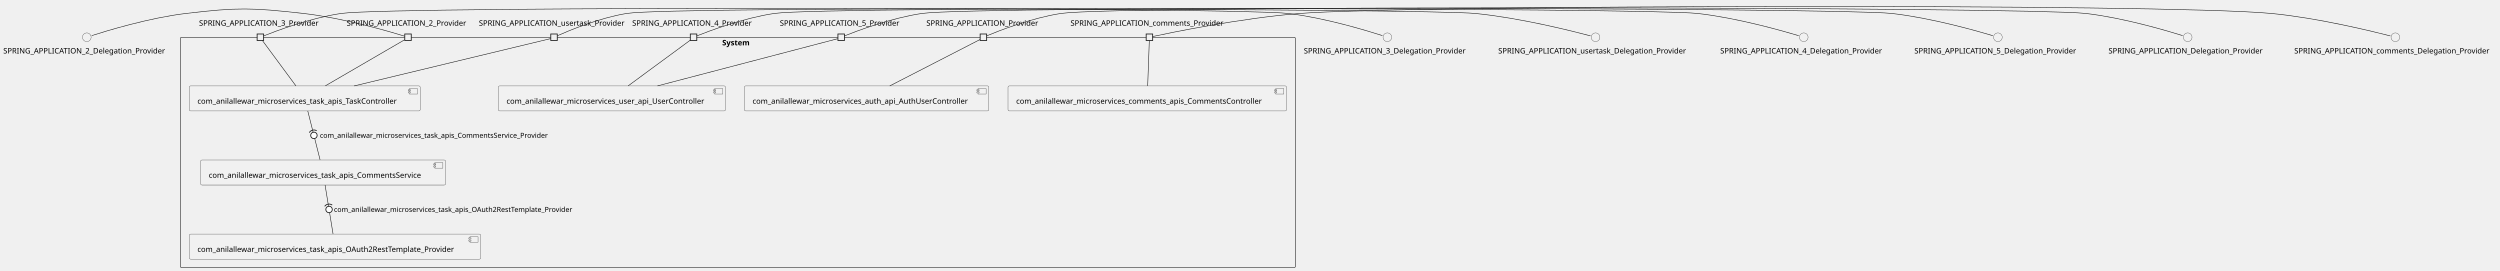
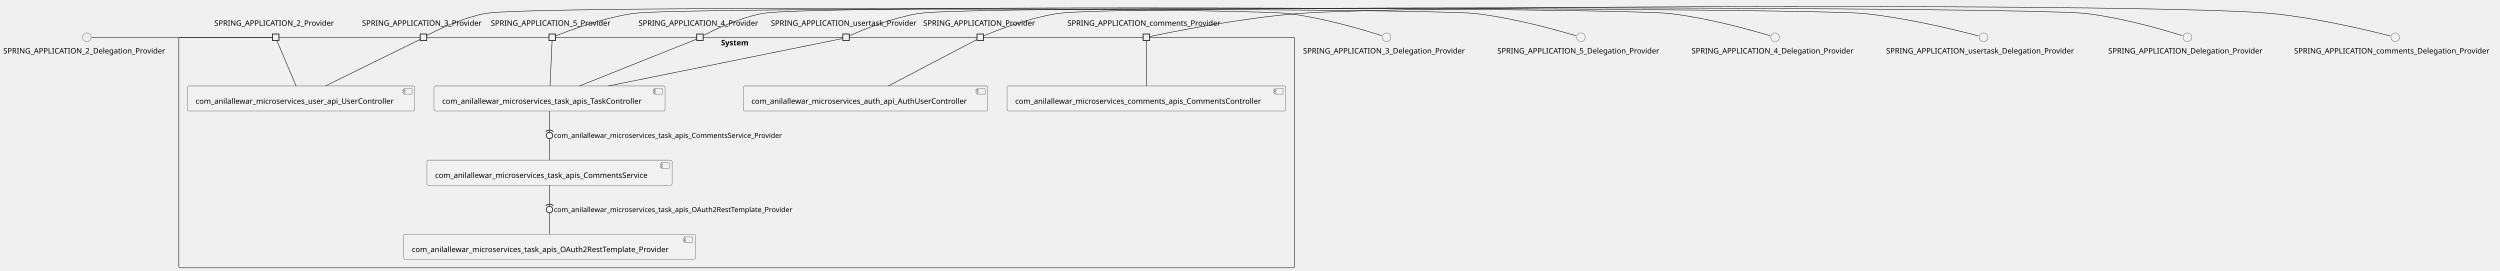
- <svg xmlns="http://www.w3.org/2000/svg" xmlns:xlink="http://www.w3.org/1999/xlink" contentStyleType="text/css" height="500px" preserveAspectRatio="none" style="width:4623px;height:500px;background:#FFFFFF;" version="1.1" viewBox="0 0 4623 500" width="4623px" zoomAndPan="magnify">
+ <svg xmlns="http://www.w3.org/2000/svg" xmlns:xlink="http://www.w3.org/1999/xlink" contentStyleType="text/css" height="500px" preserveAspectRatio="none" style="width:4620px;height:500px;background:#FFFFFF;" version="1.1" viewBox="0 0 4620 500" width="4620px" zoomAndPan="magnify">
  <defs />
  <g>
    <g id="cluster_System">
-       <rect fill="none" height="426" rx="2.5" ry="2.5" style="stroke:#181818;stroke-width:1.0;" width="2062" x="333.5" y="68.87" />
-       <text fill="#000000" font-family="sans-serif" font-size="14" font-weight="bold" lengthAdjust="spacing" textLength="58" x="1335.5" y="83.865">System</text>
+       <rect fill="none" height="426" rx="2.5" ry="2.5" style="stroke:#181818;stroke-width:1.0;" width="2062" x="330.5" y="68.87" />
+       <text fill="#000000" font-family="sans-serif" font-size="14" font-weight="bold" lengthAdjust="spacing" textLength="58" x="1332.5" y="83.865">System</text>
    </g>
    <g id="elem_com_anilallewar_microservices_auth_api_AuthUserController">
-       <a href="anilallewar-microservices-basics-spring-boot.repository#_vhbZCkJQEe-e2Pi_y7Fugg" target="_top" title="anilallewar-microservices-basics-spring-boot.repository#_vhbZCkJQEe-e2Pi_y7Fugg" xlink:actuate="onRequest" xlink:href="anilallewar-microservices-basics-spring-boot.repository#_vhbZCkJQEe-e2Pi_y7Fugg" xlink:show="new" xlink:title="anilallewar-microservices-basics-spring-boot.repository#_vhbZCkJQEe-e2Pi_y7Fugg" xlink:type="simple">
-         <rect fill="#F1F1F1" height="46.297" rx="2.5" ry="2.5" style="stroke:#181818;stroke-width:0.5;" width="452" x="1376.5" y="158.87" />
-         <rect fill="#F1F1F1" height="10" style="stroke:#181818;stroke-width:0.5;" width="15" x="1808.5" y="163.87" />
-         <rect fill="#F1F1F1" height="2" style="stroke:#181818;stroke-width:0.5;" width="4" x="1806.5" y="165.87" />
-         <rect fill="#F1F1F1" height="2" style="stroke:#181818;stroke-width:0.5;" width="4" x="1806.5" y="169.87" />
-         <text fill="#000000" font-family="sans-serif" font-size="14" lengthAdjust="spacing" textLength="412" x="1391.5" y="191.865">com_anilallewar_microservices_auth_api_AuthUserController</text>
+       <a href="anilallewar-microservices-basics-spring-boot.repository#_poPlykMZEe-J3I4THqBbsA" target="_top" title="anilallewar-microservices-basics-spring-boot.repository#_poPlykMZEe-J3I4THqBbsA" xlink:actuate="onRequest" xlink:href="anilallewar-microservices-basics-spring-boot.repository#_poPlykMZEe-J3I4THqBbsA" xlink:show="new" xlink:title="anilallewar-microservices-basics-spring-boot.repository#_poPlykMZEe-J3I4THqBbsA" xlink:type="simple">
+         <rect fill="#F1F1F1" height="46.297" rx="2.5" ry="2.5" style="stroke:#181818;stroke-width:0.5;" width="452" x="1373.5" y="158.87" />
+         <rect fill="#F1F1F1" height="10" style="stroke:#181818;stroke-width:0.5;" width="15" x="1805.5" y="163.87" />
+         <rect fill="#F1F1F1" height="2" style="stroke:#181818;stroke-width:0.5;" width="4" x="1803.5" y="165.87" />
+         <rect fill="#F1F1F1" height="2" style="stroke:#181818;stroke-width:0.5;" width="4" x="1803.5" y="169.87" />
+         <text fill="#000000" font-family="sans-serif" font-size="14" lengthAdjust="spacing" textLength="412" x="1388.5" y="191.865">com_anilallewar_microservices_auth_api_AuthUserController</text>
      </a>
    </g>
    <g id="elem_com_anilallewar_microservices_comments_apis_CommentsController">
-       <a href="anilallewar-microservices-basics-spring-boot.repository#_vhbZCkJQEe-e2Pi_y7Fugg" target="_top" title="anilallewar-microservices-basics-spring-boot.repository#_vhbZCkJQEe-e2Pi_y7Fugg" xlink:actuate="onRequest" xlink:href="anilallewar-microservices-basics-spring-boot.repository#_vhbZCkJQEe-e2Pi_y7Fugg" xlink:show="new" xlink:title="anilallewar-microservices-basics-spring-boot.repository#_vhbZCkJQEe-e2Pi_y7Fugg" xlink:type="simple">
-         <rect fill="#F1F1F1" height="46.297" rx="2.5" ry="2.5" style="stroke:#181818;stroke-width:0.5;" width="515" x="1864" y="158.87" />
-         <rect fill="#F1F1F1" height="10" style="stroke:#181818;stroke-width:0.5;" width="15" x="2359" y="163.87" />
-         <rect fill="#F1F1F1" height="2" style="stroke:#181818;stroke-width:0.5;" width="4" x="2357" y="165.87" />
-         <rect fill="#F1F1F1" height="2" style="stroke:#181818;stroke-width:0.5;" width="4" x="2357" y="169.87" />
-         <text fill="#000000" font-family="sans-serif" font-size="14" lengthAdjust="spacing" textLength="475" x="1879" y="191.865">com_anilallewar_microservices_comments_apis_CommentsController</text>
+       <a href="anilallewar-microservices-basics-spring-boot.repository#_poPlykMZEe-J3I4THqBbsA" target="_top" title="anilallewar-microservices-basics-spring-boot.repository#_poPlykMZEe-J3I4THqBbsA" xlink:actuate="onRequest" xlink:href="anilallewar-microservices-basics-spring-boot.repository#_poPlykMZEe-J3I4THqBbsA" xlink:show="new" xlink:title="anilallewar-microservices-basics-spring-boot.repository#_poPlykMZEe-J3I4THqBbsA" xlink:type="simple">
+         <rect fill="#F1F1F1" height="46.297" rx="2.5" ry="2.5" style="stroke:#181818;stroke-width:0.5;" width="515" x="1861" y="158.87" />
+         <rect fill="#F1F1F1" height="10" style="stroke:#181818;stroke-width:0.5;" width="15" x="2356" y="163.87" />
+         <rect fill="#F1F1F1" height="2" style="stroke:#181818;stroke-width:0.5;" width="4" x="2354" y="165.87" />
+         <rect fill="#F1F1F1" height="2" style="stroke:#181818;stroke-width:0.5;" width="4" x="2354" y="169.87" />
+         <text fill="#000000" font-family="sans-serif" font-size="14" lengthAdjust="spacing" textLength="475" x="1876" y="191.865">com_anilallewar_microservices_comments_apis_CommentsController</text>
      </a>
    </g>
    <g id="elem_com_anilallewar_microservices_task_apis_CommentsService">
-       <a href="anilallewar-microservices-basics-spring-boot.repository#_vhbZCkJQEe-e2Pi_y7Fugg" target="_top" title="anilallewar-microservices-basics-spring-boot.repository#_vhbZCkJQEe-e2Pi_y7Fugg" xlink:actuate="onRequest" xlink:href="anilallewar-microservices-basics-spring-boot.repository#_vhbZCkJQEe-e2Pi_y7Fugg" xlink:show="new" xlink:title="anilallewar-microservices-basics-spring-boot.repository#_vhbZCkJQEe-e2Pi_y7Fugg" xlink:type="simple">
-         <rect fill="#F1F1F1" height="46.297" rx="2.5" ry="2.5" style="stroke:#181818;stroke-width:0.5;" width="453" x="371" y="295.87" />
-         <rect fill="#F1F1F1" height="10" style="stroke:#181818;stroke-width:0.5;" width="15" x="804" y="300.87" />
-         <rect fill="#F1F1F1" height="2" style="stroke:#181818;stroke-width:0.5;" width="4" x="802" y="302.87" />
-         <rect fill="#F1F1F1" height="2" style="stroke:#181818;stroke-width:0.5;" width="4" x="802" y="306.87" />
-         <text fill="#000000" font-family="sans-serif" font-size="14" lengthAdjust="spacing" textLength="413" x="386" y="328.865">com_anilallewar_microservices_task_apis_CommentsService</text>
+       <a href="anilallewar-microservices-basics-spring-boot.repository#_poPlykMZEe-J3I4THqBbsA" target="_top" title="anilallewar-microservices-basics-spring-boot.repository#_poPlykMZEe-J3I4THqBbsA" xlink:actuate="onRequest" xlink:href="anilallewar-microservices-basics-spring-boot.repository#_poPlykMZEe-J3I4THqBbsA" xlink:show="new" xlink:title="anilallewar-microservices-basics-spring-boot.repository#_poPlykMZEe-J3I4THqBbsA" xlink:type="simple">
+         <rect fill="#F1F1F1" height="46.297" rx="2.5" ry="2.5" style="stroke:#181818;stroke-width:0.5;" width="453" x="789" y="295.87" />
+         <rect fill="#F1F1F1" height="10" style="stroke:#181818;stroke-width:0.5;" width="15" x="1222" y="300.87" />
+         <rect fill="#F1F1F1" height="2" style="stroke:#181818;stroke-width:0.5;" width="4" x="1220" y="302.87" />
+         <rect fill="#F1F1F1" height="2" style="stroke:#181818;stroke-width:0.5;" width="4" x="1220" y="306.87" />
+         <text fill="#000000" font-family="sans-serif" font-size="14" lengthAdjust="spacing" textLength="413" x="804" y="328.865">com_anilallewar_microservices_task_apis_CommentsService</text>
      </a>
    </g>
    <g id="elem_com_anilallewar_microservices_task_apis_OAuth2RestTemplate_Provider">
-       <a href="anilallewar-microservices-basics-spring-boot.repository#_vhbZCkJQEe-e2Pi_y7Fugg" target="_top" title="anilallewar-microservices-basics-spring-boot.repository#_vhbZCkJQEe-e2Pi_y7Fugg" xlink:actuate="onRequest" xlink:href="anilallewar-microservices-basics-spring-boot.repository#_vhbZCkJQEe-e2Pi_y7Fugg" xlink:show="new" xlink:title="anilallewar-microservices-basics-spring-boot.repository#_vhbZCkJQEe-e2Pi_y7Fugg" xlink:type="simple">
-         <rect fill="#F1F1F1" height="46.297" rx="2.5" ry="2.5" style="stroke:#181818;stroke-width:0.5;" width="539" x="350" y="432.87" />
-         <rect fill="#F1F1F1" height="10" style="stroke:#181818;stroke-width:0.5;" width="15" x="869" y="437.87" />
-         <rect fill="#F1F1F1" height="2" style="stroke:#181818;stroke-width:0.5;" width="4" x="867" y="439.87" />
-         <rect fill="#F1F1F1" height="2" style="stroke:#181818;stroke-width:0.5;" width="4" x="867" y="443.87" />
-         <text fill="#000000" font-family="sans-serif" font-size="14" lengthAdjust="spacing" textLength="499" x="365" y="465.865">com_anilallewar_microservices_task_apis_OAuth2RestTemplate_Provider</text>
+       <a href="anilallewar-microservices-basics-spring-boot.repository#_poPlykMZEe-J3I4THqBbsA" target="_top" title="anilallewar-microservices-basics-spring-boot.repository#_poPlykMZEe-J3I4THqBbsA" xlink:actuate="onRequest" xlink:href="anilallewar-microservices-basics-spring-boot.repository#_poPlykMZEe-J3I4THqBbsA" xlink:show="new" xlink:title="anilallewar-microservices-basics-spring-boot.repository#_poPlykMZEe-J3I4THqBbsA" xlink:type="simple">
+         <rect fill="#F1F1F1" height="46.297" rx="2.5" ry="2.5" style="stroke:#181818;stroke-width:0.5;" width="539" x="746" y="432.87" />
+         <rect fill="#F1F1F1" height="10" style="stroke:#181818;stroke-width:0.5;" width="15" x="1265" y="437.87" />
+         <rect fill="#F1F1F1" height="2" style="stroke:#181818;stroke-width:0.5;" width="4" x="1263" y="439.87" />
+         <rect fill="#F1F1F1" height="2" style="stroke:#181818;stroke-width:0.5;" width="4" x="1263" y="443.87" />
+         <text fill="#000000" font-family="sans-serif" font-size="14" lengthAdjust="spacing" textLength="499" x="761" y="465.865">com_anilallewar_microservices_task_apis_OAuth2RestTemplate_Provider</text>
      </a>
    </g>
    <g id="elem_com_anilallewar_microservices_task_apis_TaskController">
-       <a href="anilallewar-microservices-basics-spring-boot.repository#_vhbZCkJQEe-e2Pi_y7Fugg" target="_top" title="anilallewar-microservices-basics-spring-boot.repository#_vhbZCkJQEe-e2Pi_y7Fugg" xlink:actuate="onRequest" xlink:href="anilallewar-microservices-basics-spring-boot.repository#_vhbZCkJQEe-e2Pi_y7Fugg" xlink:show="new" xlink:title="anilallewar-microservices-basics-spring-boot.repository#_vhbZCkJQEe-e2Pi_y7Fugg" xlink:type="simple">
-         <rect fill="#F1F1F1" height="46.297" rx="2.5" ry="2.5" style="stroke:#181818;stroke-width:0.5;" width="427" x="350" y="158.87" />
-         <rect fill="#F1F1F1" height="10" style="stroke:#181818;stroke-width:0.5;" width="15" x="757" y="163.87" />
-         <rect fill="#F1F1F1" height="2" style="stroke:#181818;stroke-width:0.5;" width="4" x="755" y="165.87" />
-         <rect fill="#F1F1F1" height="2" style="stroke:#181818;stroke-width:0.5;" width="4" x="755" y="169.87" />
-         <text fill="#000000" font-family="sans-serif" font-size="14" lengthAdjust="spacing" textLength="387" x="365" y="191.865">com_anilallewar_microservices_task_apis_TaskController</text>
+       <a href="anilallewar-microservices-basics-spring-boot.repository#_poPlykMZEe-J3I4THqBbsA" target="_top" title="anilallewar-microservices-basics-spring-boot.repository#_poPlykMZEe-J3I4THqBbsA" xlink:actuate="onRequest" xlink:href="anilallewar-microservices-basics-spring-boot.repository#_poPlykMZEe-J3I4THqBbsA" xlink:show="new" xlink:title="anilallewar-microservices-basics-spring-boot.repository#_poPlykMZEe-J3I4THqBbsA" xlink:type="simple">
+         <rect fill="#F1F1F1" height="46.297" rx="2.5" ry="2.5" style="stroke:#181818;stroke-width:0.5;" width="427" x="802" y="158.87" />
+         <rect fill="#F1F1F1" height="10" style="stroke:#181818;stroke-width:0.5;" width="15" x="1209" y="163.87" />
+         <rect fill="#F1F1F1" height="2" style="stroke:#181818;stroke-width:0.5;" width="4" x="1207" y="165.87" />
+         <rect fill="#F1F1F1" height="2" style="stroke:#181818;stroke-width:0.5;" width="4" x="1207" y="169.87" />
+         <text fill="#000000" font-family="sans-serif" font-size="14" lengthAdjust="spacing" textLength="387" x="817" y="191.865">com_anilallewar_microservices_task_apis_TaskController</text>
      </a>
    </g>
    <g id="elem_com_anilallewar_microservices_user_api_UserController">
-       <a href="anilallewar-microservices-basics-spring-boot.repository#_vhbZCkJQEe-e2Pi_y7Fugg" target="_top" title="anilallewar-microservices-basics-spring-boot.repository#_vhbZCkJQEe-e2Pi_y7Fugg" xlink:actuate="onRequest" xlink:href="anilallewar-microservices-basics-spring-boot.repository#_vhbZCkJQEe-e2Pi_y7Fugg" xlink:show="new" xlink:title="anilallewar-microservices-basics-spring-boot.repository#_vhbZCkJQEe-e2Pi_y7Fugg" xlink:type="simple">
-         <rect fill="#F1F1F1" height="46.297" rx="2.5" ry="2.5" style="stroke:#181818;stroke-width:0.5;" width="420" x="921.5" y="158.87" />
-         <rect fill="#F1F1F1" height="10" style="stroke:#181818;stroke-width:0.5;" width="15" x="1321.5" y="163.87" />
-         <rect fill="#F1F1F1" height="2" style="stroke:#181818;stroke-width:0.5;" width="4" x="1319.5" y="165.87" />
-         <rect fill="#F1F1F1" height="2" style="stroke:#181818;stroke-width:0.5;" width="4" x="1319.5" y="169.87" />
-         <text fill="#000000" font-family="sans-serif" font-size="14" lengthAdjust="spacing" textLength="380" x="936.5" y="191.865">com_anilallewar_microservices_user_api_UserController</text>
+       <a href="anilallewar-microservices-basics-spring-boot.repository#_poPlykMZEe-J3I4THqBbsA" target="_top" title="anilallewar-microservices-basics-spring-boot.repository#_poPlykMZEe-J3I4THqBbsA" xlink:actuate="onRequest" xlink:href="anilallewar-microservices-basics-spring-boot.repository#_poPlykMZEe-J3I4THqBbsA" xlink:show="new" xlink:title="anilallewar-microservices-basics-spring-boot.repository#_poPlykMZEe-J3I4THqBbsA" xlink:type="simple">
+         <rect fill="#F1F1F1" height="46.297" rx="2.5" ry="2.5" style="stroke:#181818;stroke-width:0.5;" width="420" x="346.5" y="158.87" />
+         <rect fill="#F1F1F1" height="10" style="stroke:#181818;stroke-width:0.5;" width="15" x="746.5" y="163.87" />
+         <rect fill="#F1F1F1" height="2" style="stroke:#181818;stroke-width:0.5;" width="4" x="744.5" y="165.87" />
+         <rect fill="#F1F1F1" height="2" style="stroke:#181818;stroke-width:0.5;" width="4" x="744.5" y="169.87" />
+         <text fill="#000000" font-family="sans-serif" font-size="14" lengthAdjust="spacing" textLength="380" x="361.5" y="191.865">com_anilallewar_microservices_user_api_UserController</text>
      </a>
    </g>
-     <text fill="#000000" font-family="sans-serif" font-size="14" lengthAdjust="spacing" textLength="227" x="641" y="47.568">SPRING_APPLICATION_2_Provider</text>
-     <rect fill="#F1F1F1" height="12" style="stroke:#181818;stroke-width:1.5;" width="12" x="748.5" y="62.87" />
-     <text fill="#000000" font-family="sans-serif" font-size="14" lengthAdjust="spacing" textLength="227" x="368" y="47.568">SPRING_APPLICATION_3_Provider</text>
-     <rect fill="#F1F1F1" height="12" style="stroke:#181818;stroke-width:1.5;" width="12" x="475.5" y="62.87" />
-     <text fill="#000000" font-family="sans-serif" font-size="14" lengthAdjust="spacing" textLength="227" x="1169" y="47.568">SPRING_APPLICATION_4_Provider</text>
-     <rect fill="#F1F1F1" height="12" style="stroke:#181818;stroke-width:1.5;" width="12" x="1276.5" y="62.87" />
-     <text fill="#000000" font-family="sans-serif" font-size="14" lengthAdjust="spacing" textLength="227" x="1442" y="47.568">SPRING_APPLICATION_5_Provider</text>
-     <rect fill="#F1F1F1" height="12" style="stroke:#181818;stroke-width:1.5;" width="12" x="1549.5" y="62.87" />
-     <text fill="#000000" font-family="sans-serif" font-size="14" lengthAdjust="spacing" textLength="211" x="1713" y="47.568">SPRING_APPLICATION_Provider</text>
-     <rect fill="#F1F1F1" height="12" style="stroke:#181818;stroke-width:1.5;" width="12" x="1812.5" y="62.87" />
-     <text fill="#000000" font-family="sans-serif" font-size="14" lengthAdjust="spacing" textLength="292" x="1979.5" y="47.568">SPRING_APPLICATION_comments_Provider</text>
-     <rect fill="#F1F1F1" height="12" style="stroke:#181818;stroke-width:1.5;" width="12" x="2119.5" y="62.87" />
-     <text fill="#000000" font-family="sans-serif" font-size="14" lengthAdjust="spacing" textLength="278" x="885.5" y="47.568">SPRING_APPLICATION_usertask_Provider</text>
-     <rect fill="#F1F1F1" height="12" style="stroke:#181818;stroke-width:1.5;" width="12" x="1018.5" y="62.87" />
+     <text fill="#000000" font-family="sans-serif" font-size="14" lengthAdjust="spacing" textLength="227" x="396" y="47.568">SPRING_APPLICATION_2_Provider</text>
+     <rect fill="#F1F1F1" height="12" style="stroke:#181818;stroke-width:1.5;" width="12" x="503.5" y="62.87" />
+     <text fill="#000000" font-family="sans-serif" font-size="14" lengthAdjust="spacing" textLength="227" x="669" y="47.568">SPRING_APPLICATION_3_Provider</text>
+     <rect fill="#F1F1F1" height="12" style="stroke:#181818;stroke-width:1.5;" width="12" x="776.5" y="62.87" />
+     <text fill="#000000" font-family="sans-serif" font-size="14" lengthAdjust="spacing" textLength="227" x="1180" y="47.568">SPRING_APPLICATION_4_Provider</text>
+     <rect fill="#F1F1F1" height="12" style="stroke:#181818;stroke-width:1.5;" width="12" x="1287.5" y="62.87" />
+     <text fill="#000000" font-family="sans-serif" font-size="14" lengthAdjust="spacing" textLength="227" x="907" y="47.568">SPRING_APPLICATION_5_Provider</text>
+     <rect fill="#F1F1F1" height="12" style="stroke:#181818;stroke-width:1.5;" width="12" x="1014.5" y="62.87" />
+     <text fill="#000000" font-family="sans-serif" font-size="14" lengthAdjust="spacing" textLength="211" x="1706" y="47.568">SPRING_APPLICATION_Provider</text>
+     <rect fill="#F1F1F1" height="12" style="stroke:#181818;stroke-width:1.5;" width="12" x="1805.5" y="62.87" />
+     <text fill="#000000" font-family="sans-serif" font-size="14" lengthAdjust="spacing" textLength="292" x="1972.5" y="47.568">SPRING_APPLICATION_comments_Provider</text>
+     <rect fill="#F1F1F1" height="12" style="stroke:#181818;stroke-width:1.5;" width="12" x="2112.5" y="62.87" />
+     <text fill="#000000" font-family="sans-serif" font-size="14" lengthAdjust="spacing" textLength="278" x="1424.5" y="47.568">SPRING_APPLICATION_usertask_Provider</text>
+     <rect fill="#F1F1F1" height="12" style="stroke:#181818;stroke-width:1.5;" width="12" x="1557.5" y="62.87" />
    <g id="elem_SPRING_APPLICATION_2_Delegation_Provider">
      <ellipse cx="160.5" cy="68.87" fill="#F1F1F1" rx="8" ry="8" style="stroke:#181818;stroke-width:0.5;" />
      <text fill="#000000" font-family="sans-serif" font-size="14" lengthAdjust="spacing" textLength="309" x="6" y="98.865">SPRING_APPLICATION_2_Delegation_Provider</text>
    </g>
    <g id="elem_SPRING_APPLICATION_3_Delegation_Provider">
-       <ellipse cx="2565.5" cy="68.87" fill="#F1F1F1" rx="8" ry="8" style="stroke:#181818;stroke-width:0.5;" />
-       <text fill="#000000" font-family="sans-serif" font-size="14" lengthAdjust="spacing" textLength="309" x="2411" y="98.865">SPRING_APPLICATION_3_Delegation_Provider</text>
+       <ellipse cx="2562.5" cy="68.87" fill="#F1F1F1" rx="8" ry="8" style="stroke:#181818;stroke-width:0.5;" />
+       <text fill="#000000" font-family="sans-serif" font-size="14" lengthAdjust="spacing" textLength="309" x="2408" y="98.865">SPRING_APPLICATION_3_Delegation_Provider</text>
    </g>
    <g id="elem_SPRING_APPLICATION_4_Delegation_Provider">
-       <ellipse cx="3335.5" cy="68.87" fill="#F1F1F1" rx="8" ry="8" style="stroke:#181818;stroke-width:0.5;" />
-       <text fill="#000000" font-family="sans-serif" font-size="14" lengthAdjust="spacing" textLength="309" x="3181" y="98.865">SPRING_APPLICATION_4_Delegation_Provider</text>
+       <ellipse cx="3280.5" cy="68.87" fill="#F1F1F1" rx="8" ry="8" style="stroke:#181818;stroke-width:0.5;" />
+       <text fill="#000000" font-family="sans-serif" font-size="14" lengthAdjust="spacing" textLength="309" x="3126" y="98.865">SPRING_APPLICATION_4_Delegation_Provider</text>
    </g>
    <g id="elem_SPRING_APPLICATION_5_Delegation_Provider">
-       <ellipse cx="3694.5" cy="68.87" fill="#F1F1F1" rx="8" ry="8" style="stroke:#181818;stroke-width:0.5;" />
-       <text fill="#000000" font-family="sans-serif" font-size="14" lengthAdjust="spacing" textLength="309" x="3540" y="98.865">SPRING_APPLICATION_5_Delegation_Provider</text>
+       <ellipse cx="2921.5" cy="68.87" fill="#F1F1F1" rx="8" ry="8" style="stroke:#181818;stroke-width:0.5;" />
+       <text fill="#000000" font-family="sans-serif" font-size="14" lengthAdjust="spacing" textLength="309" x="2767" y="98.865">SPRING_APPLICATION_5_Delegation_Provider</text>
    </g>
    <g id="elem_SPRING_APPLICATION_Delegation_Provider">
-       <ellipse cx="4045.5" cy="68.87" fill="#F1F1F1" rx="8" ry="8" style="stroke:#181818;stroke-width:0.5;" />
-       <text fill="#000000" font-family="sans-serif" font-size="14" lengthAdjust="spacing" textLength="293" x="3899" y="98.865">SPRING_APPLICATION_Delegation_Provider</text>
+       <ellipse cx="4042.5" cy="68.87" fill="#F1F1F1" rx="8" ry="8" style="stroke:#181818;stroke-width:0.5;" />
+       <text fill="#000000" font-family="sans-serif" font-size="14" lengthAdjust="spacing" textLength="293" x="3896" y="98.865">SPRING_APPLICATION_Delegation_Provider</text>
    </g>
    <g id="elem_SPRING_APPLICATION_comments_Delegation_Provider">
-       <ellipse cx="4429.5" cy="68.87" fill="#F1F1F1" rx="8" ry="8" style="stroke:#181818;stroke-width:0.5;" />
-       <text fill="#000000" font-family="sans-serif" font-size="14" lengthAdjust="spacing" textLength="374" x="4242.5" y="98.865">SPRING_APPLICATION_comments_Delegation_Provider</text>
+       <ellipse cx="4426.5" cy="68.87" fill="#F1F1F1" rx="8" ry="8" style="stroke:#181818;stroke-width:0.5;" />
+       <text fill="#000000" font-family="sans-serif" font-size="14" lengthAdjust="spacing" textLength="374" x="4239.5" y="98.865">SPRING_APPLICATION_comments_Delegation_Provider</text>
    </g>
    <g id="elem_SPRING_APPLICATION_usertask_Delegation_Provider">
-       <ellipse cx="2950.5" cy="68.87" fill="#F1F1F1" rx="8" ry="8" style="stroke:#181818;stroke-width:0.5;" />
-       <text fill="#000000" font-family="sans-serif" font-size="14" lengthAdjust="spacing" textLength="360" x="2770.5" y="98.865">SPRING_APPLICATION_usertask_Delegation_Provider</text>
+       <ellipse cx="3665.5" cy="68.87" fill="#F1F1F1" rx="8" ry="8" style="stroke:#181818;stroke-width:0.5;" />
+       <text fill="#000000" font-family="sans-serif" font-size="14" lengthAdjust="spacing" textLength="360" x="3485.5" y="98.865">SPRING_APPLICATION_usertask_Delegation_Provider</text>
    </g>
    <g id="link_SPRING_APPLICATION_2_Delegation_Provider_SPRING_APPLICATION_2_Provider">
-       <path d="M169.53,65.9 C195.97,57.38 275.68,32.95 344,24.87 C439.78,13.55 465.16,14.11 561,24.87 C635.98,33.29 724.28,59.5 748.24,66.91 " fill="none" id="SPRING_APPLICATION_2_Delegation_Provider-SPRING_APPLICATION_2_Provider" style="stroke:#181818;stroke-width:1.0;" />
+       <path d="M169.74,68.87 C218.08,68.87 464.16,68.87 503.26,68.87 " fill="none" id="SPRING_APPLICATION_2_Delegation_Provider-SPRING_APPLICATION_2_Provider" style="stroke:#181818;stroke-width:1.0;" />
    </g>
-     <g id="link_SPRING_APPLICATION_2_Provider_com_anilallewar_microservices_task_apis_TaskController">
-       <path d="M748.15,73.56 C725.68,86.62 648.86,131.27 601.67,158.69 " fill="none" id="SPRING_APPLICATION_2_Provider-com_anilallewar_microservices_task_apis_TaskController" style="stroke:#181818;stroke-width:1.0;" />
+     <g id="link_SPRING_APPLICATION_2_Provider_com_anilallewar_microservices_user_api_UserController">
+       <path d="M511.64,74.93 C517.82,89.52 535.95,132.33 547.18,158.85 " fill="none" id="SPRING_APPLICATION_2_Provider-com_anilallewar_microservices_user_api_UserController" style="stroke:#181818;stroke-width:1.0;" />
    </g>
    <g id="link_SPRING_APPLICATION_3_Delegation_Provider_SPRING_APPLICATION_3_Provider">
-       <path d="M2556.47,65.9 C2530.03,57.38 2450.32,32.95 2382,24.87 C2285.39,13.45 727.28,11 631,24.87 C573.69,33.13 507.73,58.33 487.62,66.37 " fill="none" id="SPRING_APPLICATION_3_Delegation_Provider-SPRING_APPLICATION_3_Provider" style="stroke:#181818;stroke-width:1.0;" />
+       <path d="M2553.47,65.9 C2527.03,57.38 2447.32,32.95 2379,24.87 C2297.24,15.2 977.95,9.85 897,24.87 C853.66,32.91 805.55,56.72 788.72,65.53 " fill="none" id="SPRING_APPLICATION_3_Delegation_Provider-SPRING_APPLICATION_3_Provider" style="stroke:#181818;stroke-width:1.0;" />
    </g>
-     <g id="link_SPRING_APPLICATION_3_Provider_com_anilallewar_microservices_task_apis_TaskController">
-       <path d="M485.24,74.93 C496.01,89.52 527.64,132.33 547.23,158.85 " fill="none" id="SPRING_APPLICATION_3_Provider-com_anilallewar_microservices_task_apis_TaskController" style="stroke:#181818;stroke-width:1.0;" />
+     <g id="link_SPRING_APPLICATION_3_Provider_com_anilallewar_microservices_user_api_UserController">
+       <path d="M776.46,72.84 C751.96,84.87 658.66,130.7 601.74,158.65 " fill="none" id="SPRING_APPLICATION_3_Provider-com_anilallewar_microservices_user_api_UserController" style="stroke:#181818;stroke-width:1.0;" />
    </g>
    <g id="link_SPRING_APPLICATION_4_Delegation_Provider_SPRING_APPLICATION_4_Provider">
-       <path d="M3326.22,66.02 C3298.27,57.61 3212.32,32.98 3139,24.87 C3044.74,14.45 1525.86,11.34 1432,24.87 C1374.69,33.13 1308.73,58.33 1288.62,66.37 " fill="none" id="SPRING_APPLICATION_4_Delegation_Provider-SPRING_APPLICATION_4_Provider" style="stroke:#181818;stroke-width:1.0;" />
+       <path d="M3271.22,66.02 C3243.27,57.61 3157.32,32.98 3084,24.87 C2991.51,14.64 1500.52,8.03 1409,24.87 C1365.1,32.95 1316.29,56.95 1299.53,65.66 " fill="none" id="SPRING_APPLICATION_4_Delegation_Provider-SPRING_APPLICATION_4_Provider" style="stroke:#181818;stroke-width:1.0;" />
    </g>
-     <g id="link_SPRING_APPLICATION_4_Provider_com_anilallewar_microservices_user_api_UserController">
-       <path d="M1276.39,74.36 C1257.36,88.35 1198.19,131.85 1161.61,158.73 " fill="none" id="SPRING_APPLICATION_4_Provider-com_anilallewar_microservices_user_api_UserController" style="stroke:#181818;stroke-width:1.0;" />
+     <g id="link_SPRING_APPLICATION_4_Provider_com_anilallewar_microservices_task_apis_TaskController">
+       <path d="M1287.44,72.29 C1259.52,83.44 1141.77,130.45 1070.69,158.84 " fill="none" id="SPRING_APPLICATION_4_Provider-com_anilallewar_microservices_task_apis_TaskController" style="stroke:#181818;stroke-width:1.0;" />
    </g>
    <g id="link_SPRING_APPLICATION_5_Delegation_Provider_SPRING_APPLICATION_5_Provider">
-       <path d="M3685.22,66.02 C3657.27,57.61 3571.32,32.98 3498,24.87 C3398.99,13.92 1803.59,10.66 1705,24.87 C1647.69,33.13 1581.73,58.33 1561.62,66.37 " fill="none" id="SPRING_APPLICATION_5_Delegation_Provider-SPRING_APPLICATION_5_Provider" style="stroke:#181818;stroke-width:1.0;" />
+       <path d="M2912.22,66.02 C2884.27,57.61 2798.32,32.98 2725,24.87 C2639.13,15.37 1255.51,12.55 1170,24.87 C1112.69,33.13 1046.73,58.33 1026.62,66.37 " fill="none" id="SPRING_APPLICATION_5_Delegation_Provider-SPRING_APPLICATION_5_Provider" style="stroke:#181818;stroke-width:1.0;" />
    </g>
-     <g id="link_SPRING_APPLICATION_5_Provider_com_anilallewar_microservices_user_api_UserController">
-       <path d="M1549.18,71.53 C1512.71,81.07 1327,129.69 1215.86,158.79 " fill="none" id="SPRING_APPLICATION_5_Provider-com_anilallewar_microservices_user_api_UserController" style="stroke:#181818;stroke-width:1.0;" />
+     <g id="link_SPRING_APPLICATION_5_Provider_com_anilallewar_microservices_task_apis_TaskController">
+       <path d="M1020.27,74.93 C1019.61,89.52 1017.69,132.33 1016.49,158.85 " fill="none" id="SPRING_APPLICATION_5_Provider-com_anilallewar_microservices_task_apis_TaskController" style="stroke:#181818;stroke-width:1.0;" />
    </g>
    <g id="link_SPRING_APPLICATION_Delegation_Provider_SPRING_APPLICATION_Provider">
-       <path d="M4036.22,65.9 C4009.04,57.38 3927.11,32.94 3857,24.87 C3752.41,12.83 2066.12,9.27 1962,24.87 C1907.11,33.1 1844.22,58.09 1824.64,66.26 " fill="none" id="SPRING_APPLICATION_Delegation_Provider-SPRING_APPLICATION_Provider" style="stroke:#181818;stroke-width:1.0;" />
+       <path d="M4033.22,65.9 C4006.04,57.38 3924.11,32.94 3854,24.87 C3749.19,12.8 2059.33,9.23 1955,24.87 C1900.11,33.1 1837.22,58.09 1817.64,66.26 " fill="none" id="SPRING_APPLICATION_Delegation_Provider-SPRING_APPLICATION_Provider" style="stroke:#181818;stroke-width:1.0;" />
    </g>
    <g id="link_SPRING_APPLICATION_Provider_com_anilallewar_microservices_auth_api_AuthUserController">
-       <path d="M1812.27,73.07 C1788.13,85.48 1699.43,131.06 1645.4,158.82 " fill="none" id="SPRING_APPLICATION_Provider-com_anilallewar_microservices_auth_api_AuthUserController" style="stroke:#181818;stroke-width:1.0;" />
+       <path d="M1805.38,73.07 C1781.69,85.48 1694.64,131.06 1641.61,158.82 " fill="none" id="SPRING_APPLICATION_Provider-com_anilallewar_microservices_auth_api_AuthUserController" style="stroke:#181818;stroke-width:1.0;" />
    </g>
    <g id="link_SPRING_APPLICATION_comments_Delegation_Provider_SPRING_APPLICATION_comments_Provider">
-       <path d="M4420.41,66.48 C4389.69,58.55 4286.83,33.12 4200,24.87 C4001.34,6 2602.94,9.25 2404,24.87 C2293.71,33.53 2161.1,61.19 2131.53,67.56 " fill="none" id="SPRING_APPLICATION_comments_Delegation_Provider-SPRING_APPLICATION_comments_Provider" style="stroke:#181818;stroke-width:1.0;" />
+       <path d="M4417.41,66.48 C4386.69,58.55 4283.83,33.12 4197,24.87 C3998.34,6 2599.96,9.47 2401,24.87 C2289.16,33.53 2154.62,61.19 2124.62,67.56 " fill="none" id="SPRING_APPLICATION_comments_Delegation_Provider-SPRING_APPLICATION_comments_Provider" style="stroke:#181818;stroke-width:1.0;" />
    </g>
    <g id="link_SPRING_APPLICATION_comments_Provider_com_anilallewar_microservices_comments_apis_CommentsController">
-       <path d="M2125.32,74.93 C2124.79,89.52 2123.25,132.33 2122.29,158.85 " fill="none" id="SPRING_APPLICATION_comments_Provider-com_anilallewar_microservices_comments_apis_CommentsController" style="stroke:#181818;stroke-width:1.0;" />
+       <path d="M2118.5,74.93 C2118.5,89.52 2118.5,132.33 2118.5,158.85 " fill="none" id="SPRING_APPLICATION_comments_Provider-com_anilallewar_microservices_comments_apis_CommentsController" style="stroke:#181818;stroke-width:1.0;" />
    </g>
    <g id="link_SPRING_APPLICATION_usertask_Delegation_Provider_SPRING_APPLICATION_usertask_Provider">
-       <path d="M2941.27,66.37 C2911,58.31 2811.86,33.08 2728,24.87 C2641.25,16.37 1245.08,11.15 1159,24.87 C1107.81,33.03 1049.63,57.63 1030.76,66.03 " fill="none" id="SPRING_APPLICATION_usertask_Delegation_Provider-SPRING_APPLICATION_usertask_Provider" style="stroke:#181818;stroke-width:1.0;" />
+       <path d="M3656.27,66.37 C3626,58.31 3526.86,33.08 3443,24.87 C3346.52,15.42 1793.74,9.61 1698,24.87 C1646.81,33.03 1588.63,57.63 1569.76,66.03 " fill="none" id="SPRING_APPLICATION_usertask_Delegation_Provider-SPRING_APPLICATION_usertask_Provider" style="stroke:#181818;stroke-width:1.0;" />
    </g>
    <g id="link_SPRING_APPLICATION_usertask_Provider_com_anilallewar_microservices_task_apis_TaskController">
-       <path d="M1018.33,71.36 C980.4,80.49 776.41,129.61 654.87,158.87 " fill="none" id="SPRING_APPLICATION_usertask_Provider-com_anilallewar_microservices_task_apis_TaskController" style="stroke:#181818;stroke-width:1.0;" />
+       <path d="M1557.35,71.12 C1515.51,79.59 1270.22,129.28 1124.4,158.81 " fill="none" id="SPRING_APPLICATION_usertask_Provider-com_anilallewar_microservices_task_apis_TaskController" style="stroke:#181818;stroke-width:1.0;" />
    </g>
    <g id="link_com_anilallewar_microservices_task_apis_TaskController_com_anilallewar_microservices_task_apis_CommentsService">
-       <path d="M569.11,205.16 C575.41,230.18 585.57,270.52 591.88,295.54 " fill="none" id="com_anilallewar_microservices_task_apis_TaskController-com_anilallewar_microservices_task_apis_CommentsService" style="stroke:#181818;stroke-width:1.0;" />
-       <text fill="#000000" font-family="sans-serif" font-size="13" lengthAdjust="spacing" textLength="447" x="591.5" y="254.937">com_anilallewar_microservices_task_apis_CommentsService_Provider</text>
-       <path d="M585.621,241.766 A10,10 0 0 0 571.907 245.22" fill="none" style="stroke:#181818;stroke-width:1.5;" />
-       <ellipse cx="580.491" cy="250.35" fill="#FFFFFF" rx="6" ry="6" style="stroke:#181818;stroke-width:1.5;" />
+       <path d="M1015.5,205.16 C1015.5,230.18 1015.5,270.52 1015.5,295.54 " fill="none" id="com_anilallewar_microservices_task_apis_TaskController-com_anilallewar_microservices_task_apis_CommentsService" style="stroke:#181818;stroke-width:1.0;" />
+       <text fill="#000000" font-family="sans-serif" font-size="13" lengthAdjust="spacing" textLength="447" x="1023.5" y="254.937">com_anilallewar_microservices_task_apis_CommentsService_Provider</text>
+       <path d="M1022.571,243.279 A10,10 0 0 0 1008.429 243.279" fill="none" style="stroke:#181818;stroke-width:1.5;" />
+       <ellipse cx="1015.5" cy="250.35" fill="#FFFFFF" rx="6" ry="6" style="stroke:#181818;stroke-width:1.5;" />
    </g>
    <g id="link_com_anilallewar_microservices_task_apis_CommentsService_com_anilallewar_microservices_task_apis_OAuth2RestTemplate_Provider">
-       <path d="M601.13,342.16 C605.21,367.18 611.78,407.52 615.86,432.54 " fill="none" id="com_anilallewar_microservices_task_apis_CommentsService-com_anilallewar_microservices_task_apis_OAuth2RestTemplate_Provider" style="stroke:#181818;stroke-width:1.0;" />
-       <text fill="#000000" font-family="sans-serif" font-size="13" lengthAdjust="spacing" textLength="465" x="617.5" y="391.937">com_anilallewar_microservices_task_apis_OAuth2RestTemplate_Provider</text>
-       <path d="M614.337,379.234 A10,10 0 0 0 600.379 381.508" fill="none" style="stroke:#181818;stroke-width:1.5;" />
-       <ellipse cx="608.495" cy="387.35" fill="#FFFFFF" rx="6" ry="6" style="stroke:#181818;stroke-width:1.5;" />
+       <path d="M1015.5,342.16 C1015.5,367.18 1015.5,407.52 1015.5,432.54 " fill="none" id="com_anilallewar_microservices_task_apis_CommentsService-com_anilallewar_microservices_task_apis_OAuth2RestTemplate_Provider" style="stroke:#181818;stroke-width:1.0;" />
+       <text fill="#000000" font-family="sans-serif" font-size="13" lengthAdjust="spacing" textLength="465" x="1023.5" y="391.937">com_anilallewar_microservices_task_apis_OAuth2RestTemplate_Provider</text>
+       <path d="M1022.571,380.279 A10,10 0 0 0 1008.429 380.279" fill="none" style="stroke:#181818;stroke-width:1.5;" />
+       <ellipse cx="1015.5" cy="387.35" fill="#FFFFFF" rx="6" ry="6" style="stroke:#181818;stroke-width:1.5;" />
    </g>
  </g>
</svg>
